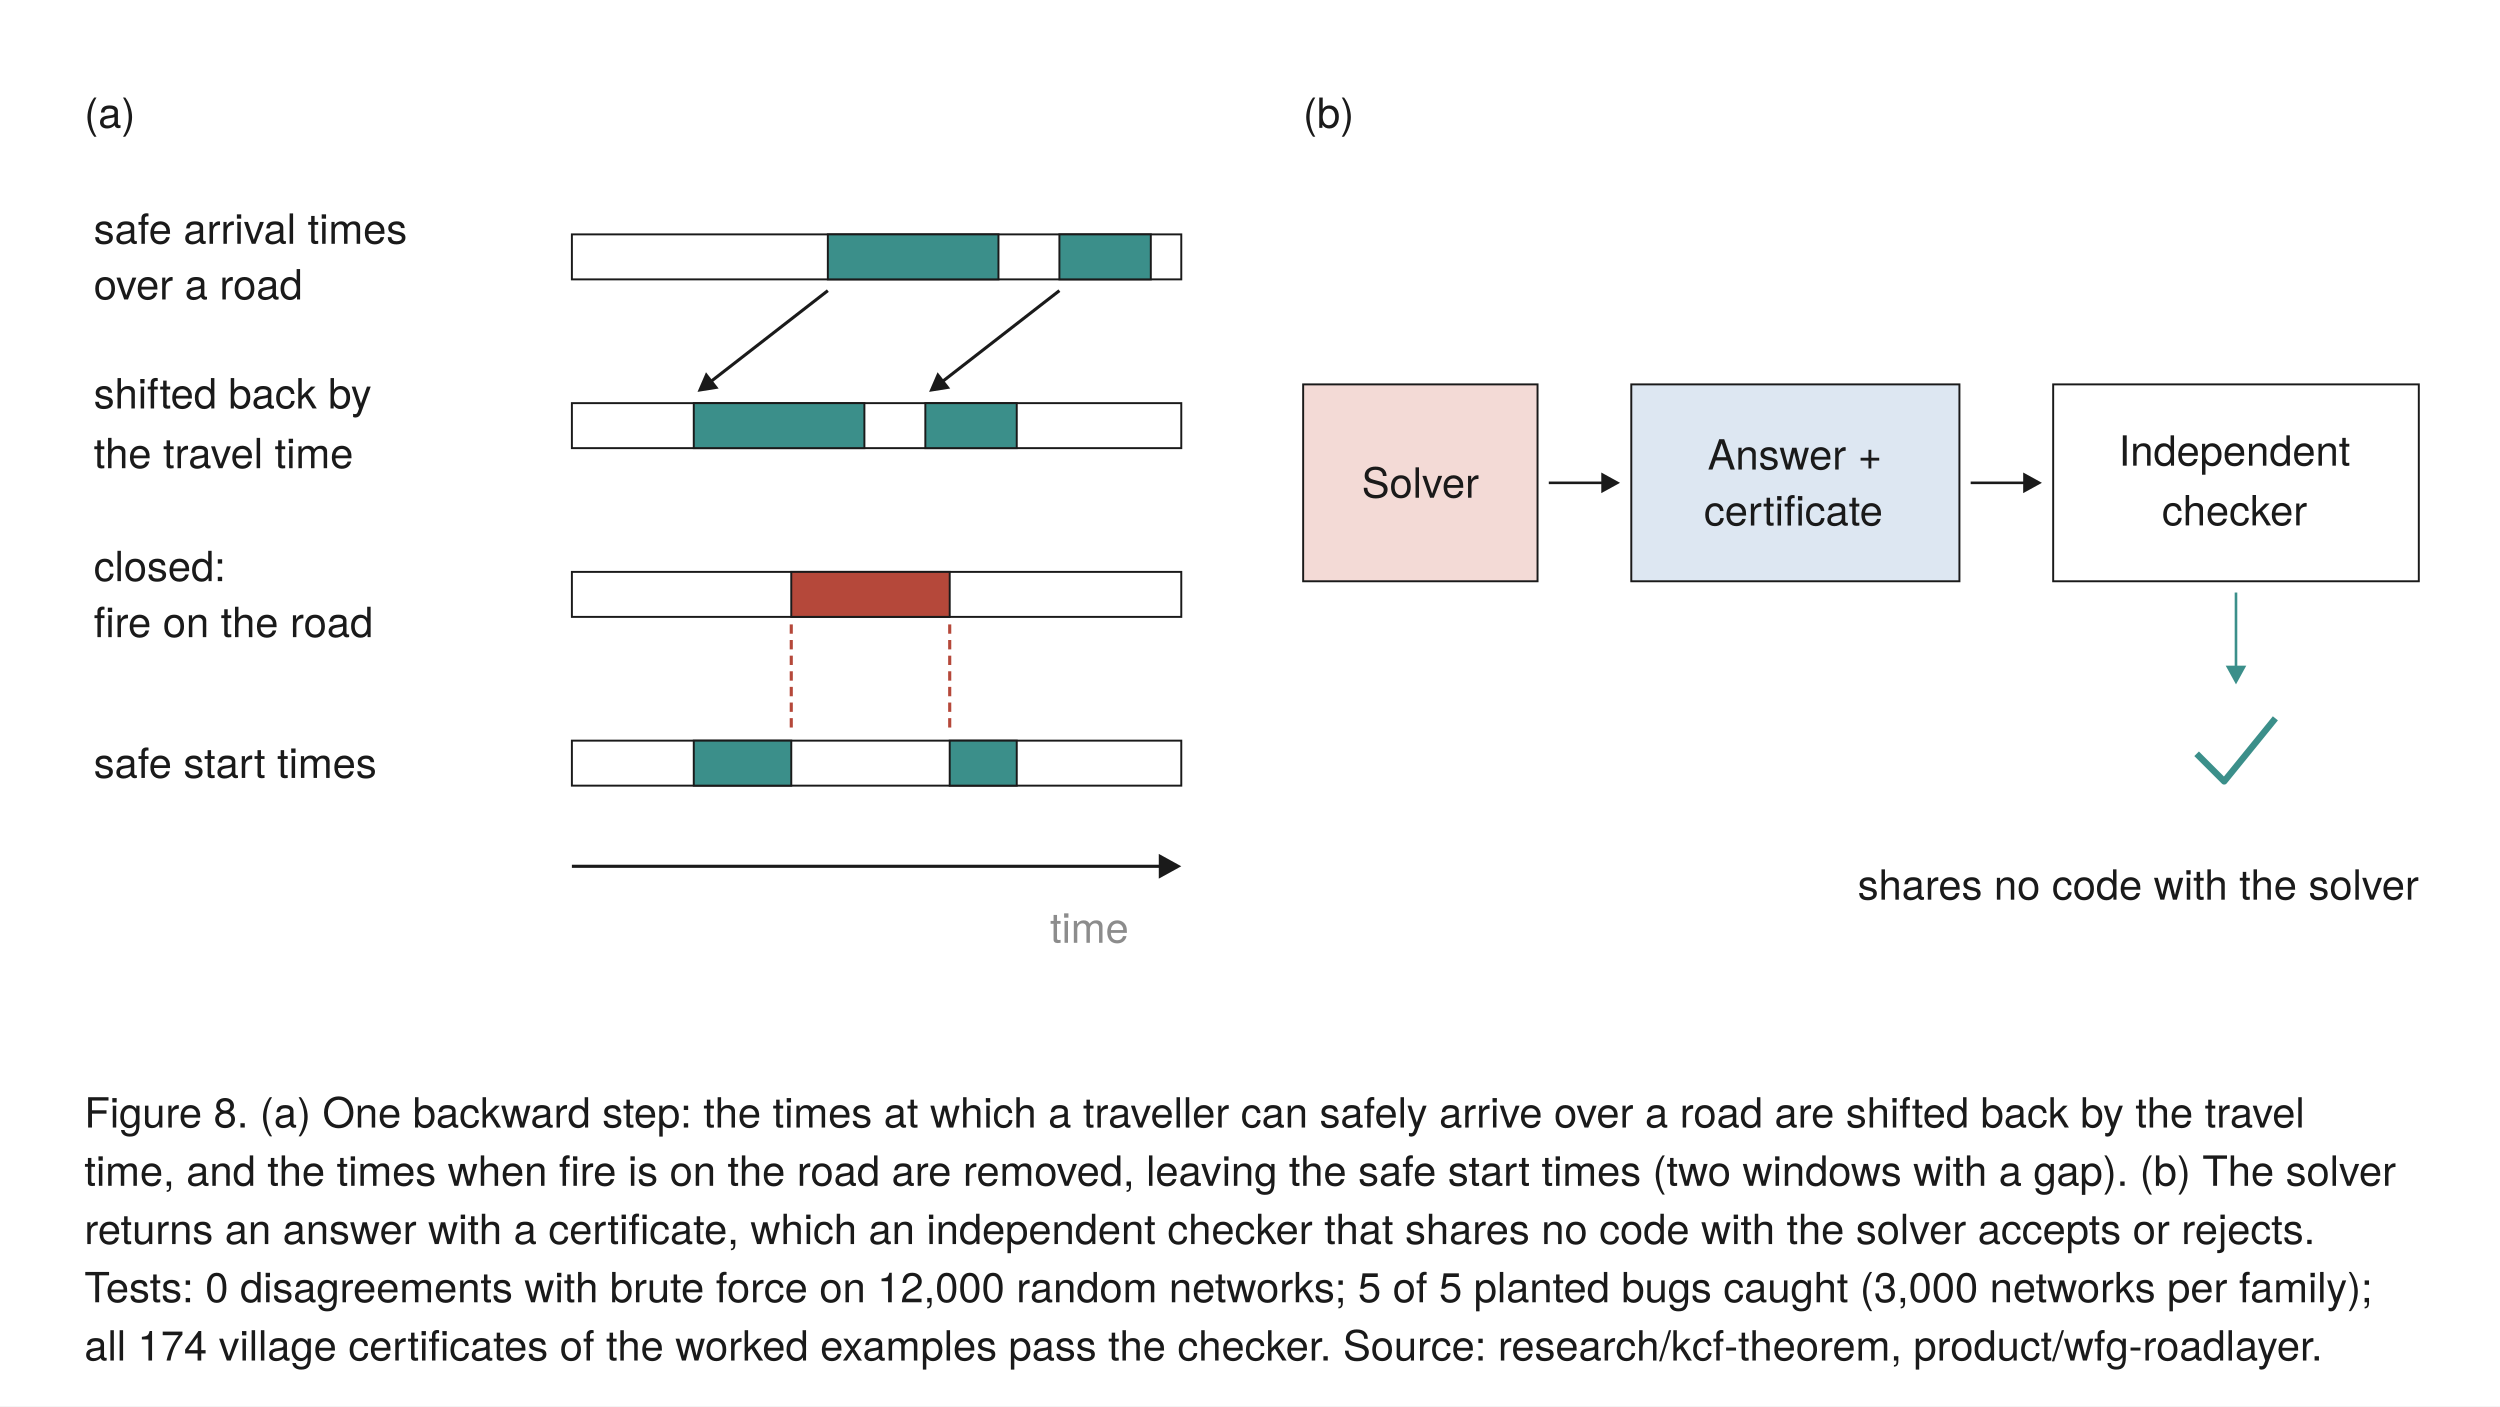
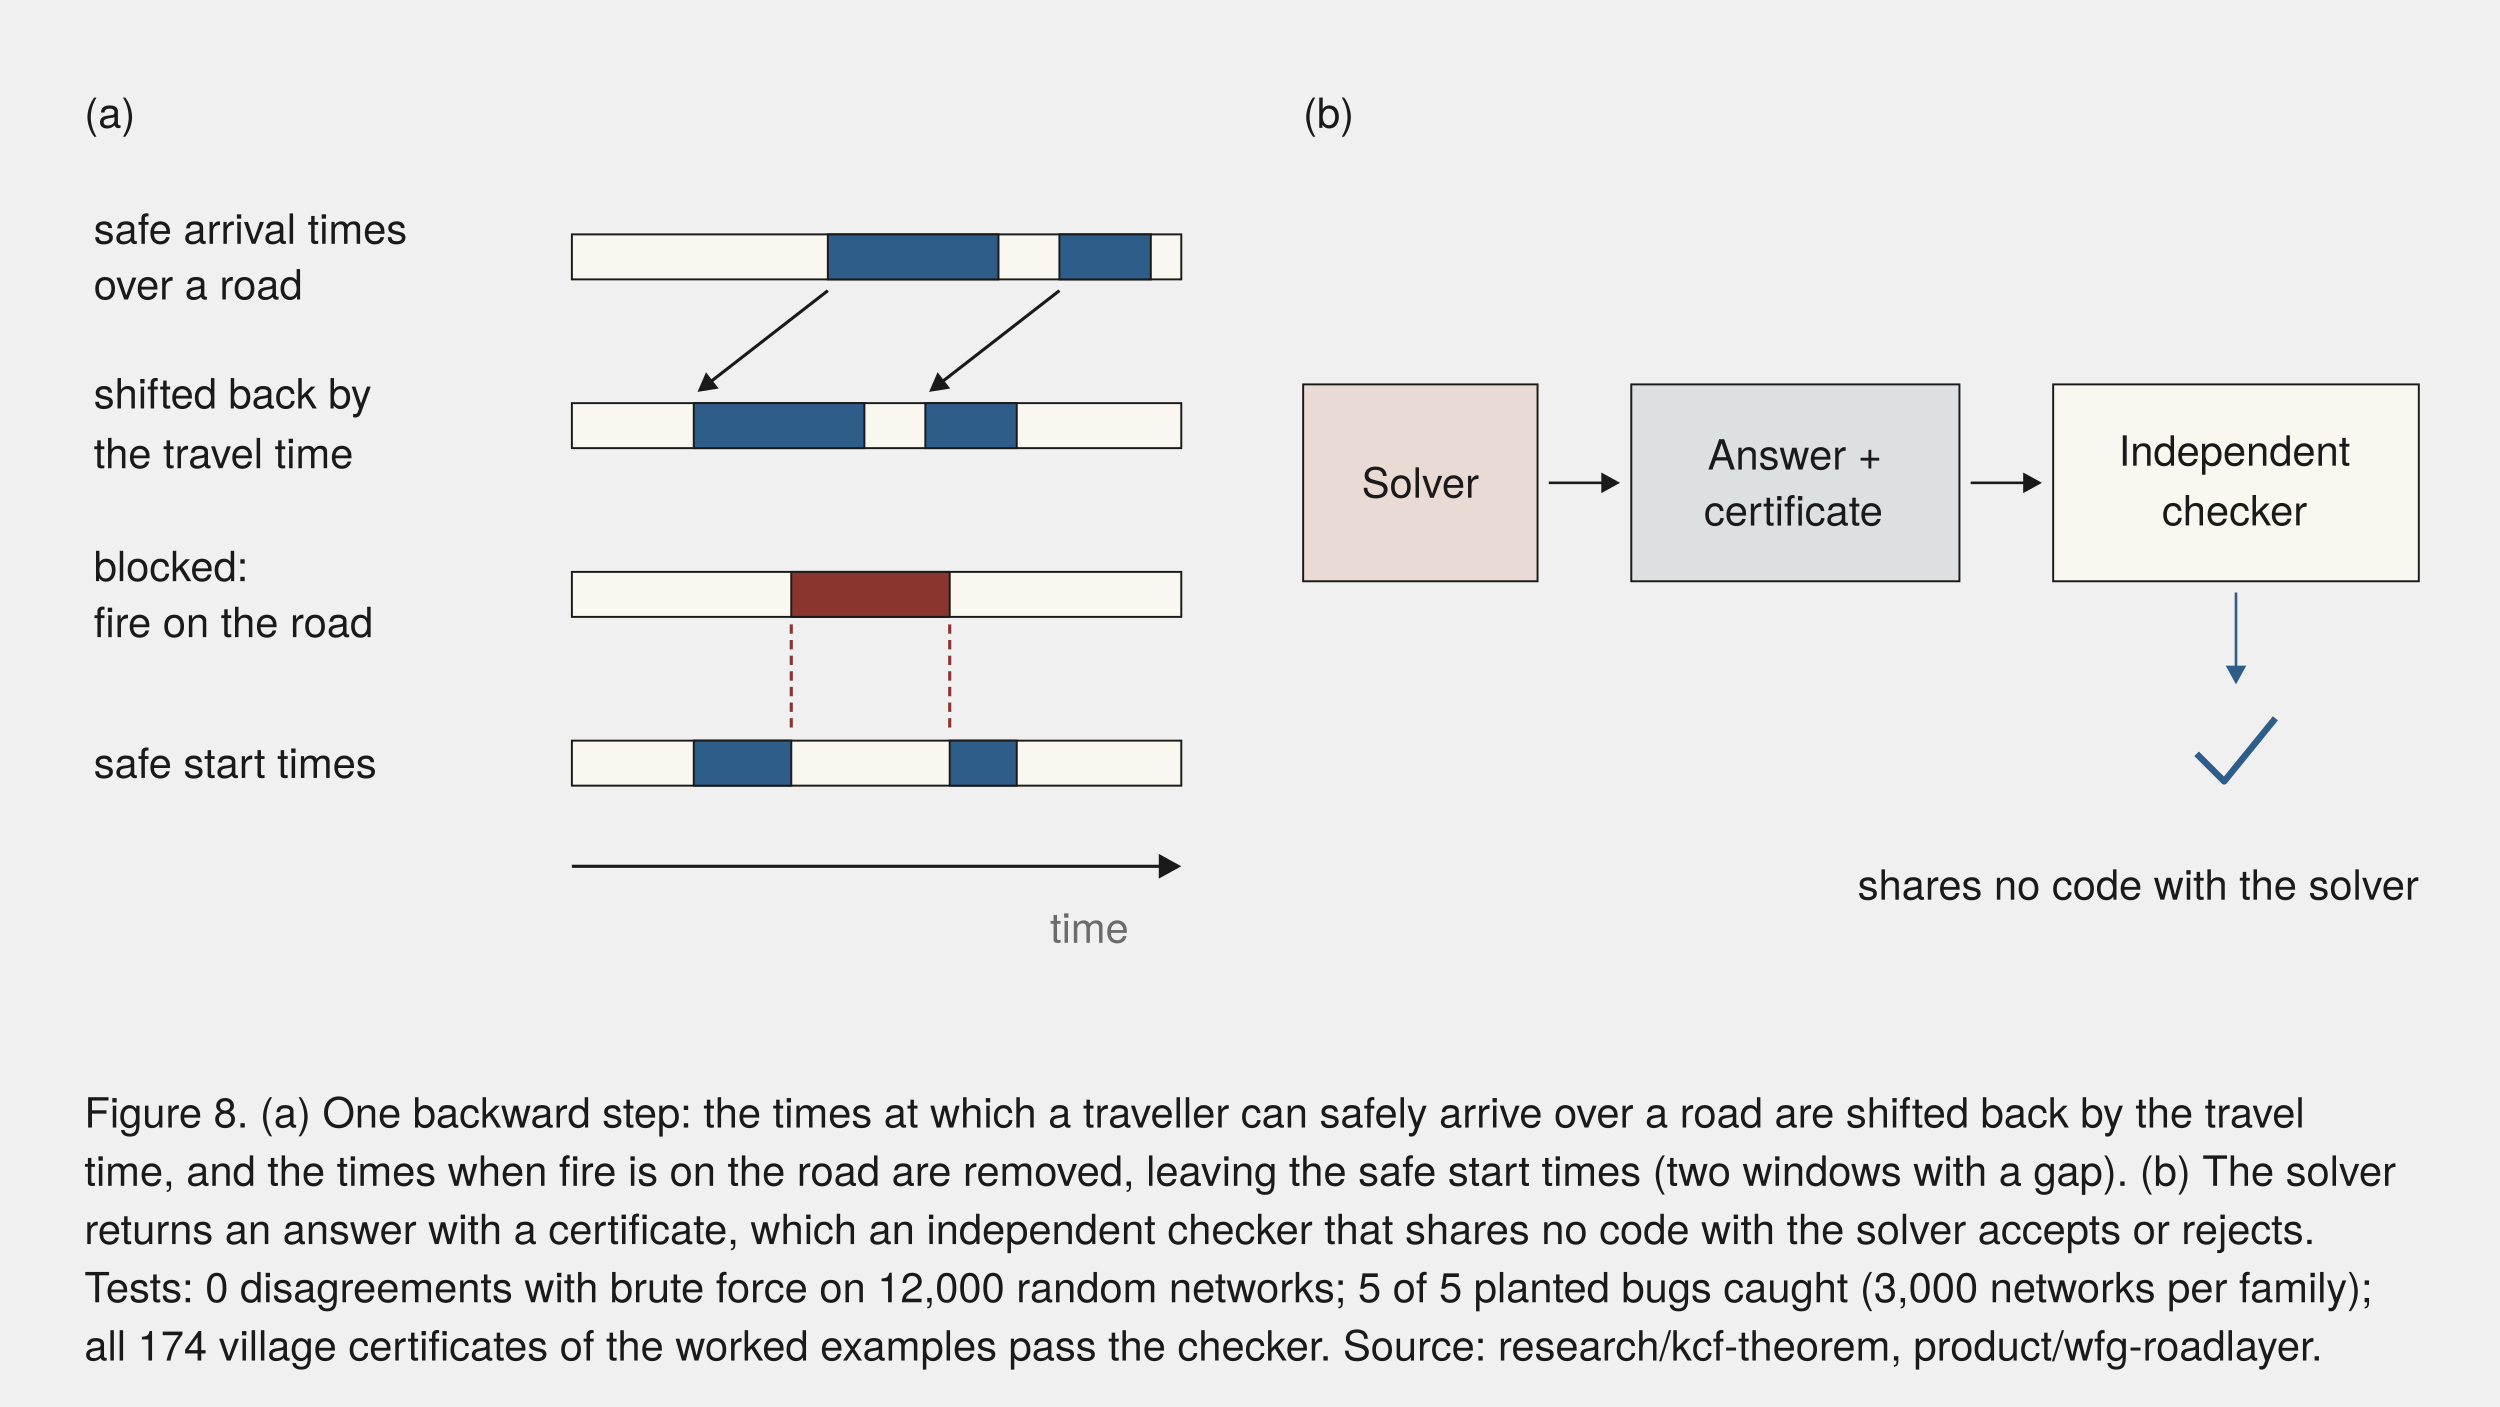
<svg xmlns="http://www.w3.org/2000/svg" width="959.976pt" height="540pt" viewBox="0 0 959.976 540" version="1.1">
  <defs>
    <style type="text/css">*{stroke-linejoin: round; stroke-linecap: butt}</style>
  </defs>
  <g id="figure_1">
    <g id="patch_1">
-       <path d="M 0 540  L 959.976 540  L 959.976 0  L 0 0  z " style="fill: #ffffff" />
+       <path d="M 0 540  L 959.976 540  L 959.976 0  L 0 0  L 0 540  z " style="fill: none" />
    </g>
    <g id="axes_1">
      <g id="row 1: safe arrival times over a road track">
-         <path d="M 219.6 90  L 453.6 90  L 453.6 107.28  L 219.6 107.28  z " clip-path="url(#pe7da1d1ac4)" style="fill: #ffffff; stroke: #1a1a1a; stroke-width: 0.75; stroke-linejoin: miter" />
+         <path d="M 219.6 90  L 453.6 90  L 453.6 107.28  L 219.6 107.28  z " clip-path="url(#p8dd3865236)" style="fill: #faf7f0; stroke: #1a1a1a; stroke-width: 0.75; stroke-linejoin: miter" />
      </g>
      <g id="row 1: safe arrival times over a road interval 1">
-         <path d="M 317.88 90  L 383.4 90  L 383.4 107.28  L 317.88 107.28  z " clip-path="url(#pe7da1d1ac4)" style="fill: #3b8f8a; stroke: #1a1a1a; stroke-width: 0.75; stroke-linejoin: miter" />
+         <path d="M 317.88 90  L 383.4 90  L 383.4 107.28  L 317.88 107.28  z " clip-path="url(#p8dd3865236)" style="fill: #2f5d8a; stroke: #1a1a1a; stroke-width: 0.75; stroke-linejoin: miter" />
      </g>
      <g id="row 1: safe arrival times over a road interval 2">
-         <path d="M 406.8 90  L 441.9 90  L 441.9 107.28  L 406.8 107.28  z " clip-path="url(#pe7da1d1ac4)" style="fill: #3b8f8a; stroke: #1a1a1a; stroke-width: 0.75; stroke-linejoin: miter" />
+         <path d="M 406.8 90  L 441.9 90  L 441.9 107.28  L 406.8 107.28  z " clip-path="url(#p8dd3865236)" style="fill: #2f5d8a; stroke: #1a1a1a; stroke-width: 0.75; stroke-linejoin: miter" />
      </g>
      <g id="row 2: shifted back by the travel time track">
-         <path d="M 219.6 154.8  L 453.6 154.8  L 453.6 172.08  L 219.6 172.08  z " clip-path="url(#pe7da1d1ac4)" style="fill: #ffffff; stroke: #1a1a1a; stroke-width: 0.75; stroke-linejoin: miter" />
+         <path d="M 219.6 154.8  L 453.6 154.8  L 453.6 172.08  L 219.6 172.08  z " clip-path="url(#p8dd3865236)" style="fill: #faf7f0; stroke: #1a1a1a; stroke-width: 0.75; stroke-linejoin: miter" />
      </g>
      <g id="row 2: shifted back by the travel time interval 1">
-         <path d="M 266.4 154.8  L 331.92 154.8  L 331.92 172.08  L 266.4 172.08  z " clip-path="url(#pe7da1d1ac4)" style="fill: #3b8f8a; stroke: #1a1a1a; stroke-width: 0.75; stroke-linejoin: miter" />
+         <path d="M 266.4 154.8  L 331.92 154.8  L 331.92 172.08  L 266.4 172.08  z " clip-path="url(#p8dd3865236)" style="fill: #2f5d8a; stroke: #1a1a1a; stroke-width: 0.75; stroke-linejoin: miter" />
      </g>
      <g id="row 2: shifted back by the travel time interval 2">
-         <path d="M 355.32 154.8  L 390.42 154.8  L 390.42 172.08  L 355.32 172.08  z " clip-path="url(#pe7da1d1ac4)" style="fill: #3b8f8a; stroke: #1a1a1a; stroke-width: 0.75; stroke-linejoin: miter" />
+         <path d="M 355.32 154.8  L 390.42 154.8  L 390.42 172.08  L 355.32 172.08  z " clip-path="url(#p8dd3865236)" style="fill: #2f5d8a; stroke: #1a1a1a; stroke-width: 0.75; stroke-linejoin: miter" />
      </g>
-       <g id="row 3: closed: fire on the road track">
-         <path d="M 219.6 219.6  L 453.6 219.6  L 453.6 236.88  L 219.6 236.88  z " clip-path="url(#pe7da1d1ac4)" style="fill: #ffffff; stroke: #1a1a1a; stroke-width: 0.75; stroke-linejoin: miter" />
+       <g id="row 3: blocked: fire on the road track">
+         <path d="M 219.6 219.6  L 453.6 219.6  L 453.6 236.88  L 219.6 236.88  z " clip-path="url(#p8dd3865236)" style="fill: #faf7f0; stroke: #1a1a1a; stroke-width: 0.75; stroke-linejoin: miter" />
      </g>
-       <g id="row 3: closed: fire on the road interval 1">
-         <path d="M 303.84 219.6  L 364.68 219.6  L 364.68 236.88  L 303.84 236.88  z " clip-path="url(#pe7da1d1ac4)" style="fill: #b5483a; stroke: #1a1a1a; stroke-width: 0.75; stroke-linejoin: miter" />
+       <g id="row 3: blocked: fire on the road interval 1">
+         <path d="M 303.84 219.6  L 364.68 219.6  L 364.68 236.88  L 303.84 236.88  z " clip-path="url(#p8dd3865236)" style="fill: #8a362f; stroke: #1a1a1a; stroke-width: 0.75; stroke-linejoin: miter" />
      </g>
      <g id="row 4: safe start times track">
-         <path d="M 219.6 284.4  L 453.6 284.4  L 453.6 301.68  L 219.6 301.68  z " clip-path="url(#pe7da1d1ac4)" style="fill: #ffffff; stroke: #1a1a1a; stroke-width: 0.75; stroke-linejoin: miter" />
+         <path d="M 219.6 284.4  L 453.6 284.4  L 453.6 301.68  L 219.6 301.68  z " clip-path="url(#p8dd3865236)" style="fill: #faf7f0; stroke: #1a1a1a; stroke-width: 0.75; stroke-linejoin: miter" />
      </g>
      <g id="row 4: safe start times interval 1">
-         <path d="M 266.4 284.4  L 303.84 284.4  L 303.84 301.68  L 266.4 301.68  z " clip-path="url(#pe7da1d1ac4)" style="fill: #3b8f8a; stroke: #1a1a1a; stroke-width: 0.75; stroke-linejoin: miter" />
+         <path d="M 266.4 284.4  L 303.84 284.4  L 303.84 301.68  L 266.4 301.68  z " clip-path="url(#p8dd3865236)" style="fill: #2f5d8a; stroke: #1a1a1a; stroke-width: 0.75; stroke-linejoin: miter" />
      </g>
      <g id="row 4: safe start times interval 2">
-         <path d="M 364.68 284.4  L 390.42 284.4  L 390.42 301.68  L 364.68 301.68  z " clip-path="url(#pe7da1d1ac4)" style="fill: #3b8f8a; stroke: #1a1a1a; stroke-width: 0.75; stroke-linejoin: miter" />
+         <path d="M 364.68 284.4  L 390.42 284.4  L 390.42 301.68  L 364.68 301.68  z " clip-path="url(#p8dd3865236)" style="fill: #2f5d8a; stroke: #1a1a1a; stroke-width: 0.75; stroke-linejoin: miter" />
      </g>
      <g id="shift arrow 0.42">
-         <path d="M 317.88 111.6  L 272.957 146.504  " clip-path="url(#pe7da1d1ac4)" style="fill: none; stroke: #1a1a1a; stroke-width: 1.2" />
+         <path d="M 317.88 111.6  L 272.957 146.504  " clip-path="url(#p8dd3865236)" style="fill: none; stroke: #1a1a1a; stroke-width: 1.2" />
      </g>
      <g id="shift arrow 0.42">
-         <path d="M 267.84 150.48  L 271.096 142.935  L 275.955 149.19  z " clip-path="url(#pe7da1d1ac4)" style="fill: #1a1a1a" />
+         <path d="M 267.84 150.48  L 271.096 142.935  L 275.955 149.19  z " clip-path="url(#p8dd3865236)" style="fill: #1a1a1a" />
      </g>
      <g id="shift arrow 0.8">
-         <path d="M 406.8 111.6  L 361.877 146.504  " clip-path="url(#pe7da1d1ac4)" style="fill: none; stroke: #1a1a1a; stroke-width: 1.2" />
+         <path d="M 406.8 111.6  L 361.877 146.504  " clip-path="url(#p8dd3865236)" style="fill: none; stroke: #1a1a1a; stroke-width: 1.2" />
      </g>
      <g id="shift arrow 0.8">
-         <path d="M 356.76 150.48  L 360.016 142.935  L 364.875 149.19  z " clip-path="url(#pe7da1d1ac4)" style="fill: #1a1a1a" />
+         <path d="M 356.76 150.48  L 360.016 142.935  L 364.875 149.19  z " clip-path="url(#p8dd3865236)" style="fill: #1a1a1a" />
      </g>
      <g id="closure edge 0.36">
-         <path d="M 303.84 239.76  L 303.84 281.52  " clip-path="url(#pe7da1d1ac4)" style="fill: none; stroke-dasharray: 3.6,2.4; stroke-dashoffset: 0; stroke: #b5483a; stroke-width: 1.2" />
+         <path d="M 303.84 239.76  L 303.84 281.52  " clip-path="url(#p8dd3865236)" style="fill: none; stroke-dasharray: 3.6,2.4; stroke-dashoffset: 0; stroke: #8a362f; stroke-width: 1.2" />
      </g>
      <g id="closure edge 0.62">
-         <path d="M 364.68 239.76  L 364.68 281.52  " clip-path="url(#pe7da1d1ac4)" style="fill: none; stroke-dasharray: 3.6,2.4; stroke-dashoffset: 0; stroke: #b5483a; stroke-width: 1.2" />
+         <path d="M 364.68 239.76  L 364.68 281.52  " clip-path="url(#p8dd3865236)" style="fill: none; stroke-dasharray: 3.6,2.4; stroke-dashoffset: 0; stroke: #8a362f; stroke-width: 1.2" />
      </g>
      <g id="time axis">
-         <path d="M 219.6 332.64  L 445.824 332.64  " clip-path="url(#pe7da1d1ac4)" style="fill: none; stroke: #1a1a1a; stroke-width: 1.2" />
+         <path d="M 219.6 332.64  L 445.824 332.64  " clip-path="url(#p8dd3865236)" style="fill: none; stroke: #1a1a1a; stroke-width: 1.2" />
      </g>
      <g id="time axis">
-         <path d="M 453.6 332.64  L 444.96 337.392  L 444.96 327.888  z " clip-path="url(#pe7da1d1ac4)" style="fill: #1a1a1a" />
+         <path d="M 453.6 332.64  L 444.96 337.392  L 444.96 327.888  z " clip-path="url(#p8dd3865236)" style="fill: #1a1a1a" />
      </g>
      <g id="box:Solver box">
-         <path d="M 500.4 147.6  L 590.4 147.6  L 590.4 223.2  L 500.4 223.2  z " clip-path="url(#pe7da1d1ac4)" style="fill: #f3dad6; stroke: #1a1a1a; stroke-width: 0.75; stroke-linejoin: miter" />
+         <path d="M 500.4 147.6  L 590.4 147.6  L 590.4 223.2  L 500.4 223.2  z " clip-path="url(#p8dd3865236)" style="fill: #e9dad3; stroke: #1a1a1a; stroke-width: 0.75; stroke-linejoin: miter" />
      </g>
      <g id="box:Answer + certificate box">
-         <path d="M 626.4 147.6  L 752.4 147.6  L 752.4 223.2  L 626.4 223.2  z " clip-path="url(#pe7da1d1ac4)" style="fill: #dde7f2; stroke: #1a1a1a; stroke-width: 0.75; stroke-linejoin: miter" />
+         <path d="M 626.4 147.6  L 752.4 147.6  L 752.4 223.2  L 626.4 223.2  z " clip-path="url(#p8dd3865236)" style="fill: #dce0e1; stroke: #1a1a1a; stroke-width: 0.75; stroke-linejoin: miter" />
      </g>
      <g id="box:Independent checker box">
-         <path d="M 788.4 147.6  L 928.8 147.6  L 928.8 223.2  L 788.4 223.2  z " clip-path="url(#pe7da1d1ac4)" style="fill: #ffffff; stroke: #1a1a1a; stroke-width: 0.75; stroke-linejoin: miter" />
+         <path d="M 788.4 147.6  L 928.8 147.6  L 928.8 223.2  L 788.4 223.2  z " clip-path="url(#p8dd3865236)" style="fill: #faf7f0; stroke: #1a1a1a; stroke-width: 0.75; stroke-linejoin: miter" />
      </g>
      <g id="solver to answer">
-         <path d="M 594.72 185.4  L 615.6 185.4  " clip-path="url(#pe7da1d1ac4)" style="fill: none; stroke: #1a1a1a" />
+         <path d="M 594.72 185.4  L 615.6 185.4  " clip-path="url(#p8dd3865236)" style="fill: none; stroke: #1a1a1a" />
      </g>
      <g id="solver to answer">
-         <path d="M 622.08 185.4  L 614.88 189.36  L 614.88 181.44  z " clip-path="url(#pe7da1d1ac4)" style="fill: #1a1a1a" />
+         <path d="M 622.08 185.4  L 614.88 189.36  L 614.88 181.44  z " clip-path="url(#p8dd3865236)" style="fill: #1a1a1a" />
      </g>
      <g id="certificate to checker">
-         <path d="M 756.72 185.4  L 777.6 185.4  " clip-path="url(#pe7da1d1ac4)" style="fill: none; stroke: #1a1a1a" />
+         <path d="M 756.72 185.4  L 777.6 185.4  " clip-path="url(#p8dd3865236)" style="fill: none; stroke: #1a1a1a" />
      </g>
      <g id="certificate to checker">
-         <path d="M 784.08 185.4  L 776.88 189.36  L 776.88 181.44  z " clip-path="url(#pe7da1d1ac4)" style="fill: #1a1a1a" />
+         <path d="M 784.08 185.4  L 776.88 189.36  L 776.88 181.44  z " clip-path="url(#p8dd3865236)" style="fill: #1a1a1a" />
      </g>
      <g id="checker output arrow">
-         <path d="M 858.6 227.52  L 858.6 256.32  " clip-path="url(#pe7da1d1ac4)" style="fill: none; stroke: #3b8f8a" />
+         <path d="M 858.6 227.52  L 858.6 256.32  " clip-path="url(#p8dd3865236)" style="fill: none; stroke: #2f5d8a" />
      </g>
      <g id="checker output arrow">
-         <path d="M 858.6 262.8  L 854.64 255.6  L 862.56 255.6  z " clip-path="url(#pe7da1d1ac4)" style="fill: #3b8f8a" />
+         <path d="M 858.6 262.8  L 854.64 255.6  L 862.56 255.6  z " clip-path="url(#p8dd3865236)" style="fill: #2f5d8a" />
      </g>
      <g id="tick mark">
-         <path d="M 843.48 289.44  L 854.064 300.024  L 873.72 275.832  " clip-path="url(#pe7da1d1ac4)" style="fill: none; stroke: #3b8f8a; stroke-width: 2.5" />
+         <path d="M 843.48 289.44  L 854.064 300.024  L 873.72 275.832  " clip-path="url(#p8dd3865236)" style="fill: none; stroke: #2f5d8a; stroke-width: 2.5" />
      </g>
      <g id="row 1: safe arrival times over a road label">
        <text style="font-size: 16px; font-family: 'Helvetica Neue', 'NanumGothic'; fill: #1a1a1a" transform="translate(36 93.61075)">safe arrival times</text>
        <text style="font-size: 16px; font-family: 'Helvetica Neue', 'NanumGothic'; fill: #1a1a1a" transform="translate(36 114.983)">over a road</text>
      </g>
      <g id="row 2: shifted back by the travel time label">
        <text style="font-size: 16px; font-family: 'Helvetica Neue', 'NanumGothic'; fill: #1a1a1a" transform="translate(36 156.842)">shifted back by</text>
        <text style="font-size: 16px; font-family: 'Helvetica Neue', 'NanumGothic'; fill: #1a1a1a" transform="translate(36 179.783)">the travel time</text>
      </g>
-       <g id="row 3: closed: fire on the road label">
-         <text style="font-size: 16px; font-family: 'Helvetica Neue', 'NanumGothic'; fill: #1a1a1a" transform="translate(36 223.147)">closed:</text>
+       <g id="row 3: blocked: fire on the road label">
+         <text style="font-size: 16px; font-family: 'Helvetica Neue', 'NanumGothic'; fill: #1a1a1a" transform="translate(36 223.147)">blocked:</text>
        <text style="font-size: 16px; font-family: 'Helvetica Neue', 'NanumGothic'; fill: #1a1a1a" transform="translate(36 244.6467)">fire on the road</text>
      </g>
      <g id="row 4: safe start times label">
        <text style="font-size: 16px; font-family: 'Helvetica Neue', 'NanumGothic'; text-anchor: start; fill: #1a1a1a" x="36" y="298.729" transform="rotate(-0 36 298.7287)">safe start times</text>
      </g>
      <g id="time axis label">
-         <text style="font-size: 16px; font-family: 'Helvetica Neue', 'NanumGothic'; text-anchor: start; fill: #8c8c8c" x="403.2" y="362.025" transform="rotate(-0 403.2 362.025)">time</text>
+         <text style="font-size: 16px; font-family: 'Helvetica Neue', 'NanumGothic'; text-anchor: start; fill: #6b6b6b" x="403.2" y="362.025" transform="rotate(-0 403.2 362.025)">time</text>
      </g>
      <g id="Solver label">
        <text style="font-size: 16px; font-family: 'Helvetica Neue', 'NanumGothic'; text-anchor: middle; fill: #1a1a1a" x="545.4" y="191.12" transform="rotate(-0 545.4 191.12)">Solver</text>
      </g>
      <g id="Answer + certificate label">
        <text style="font-size: 16px; font-family: 'Helvetica Neue', 'NanumGothic'; fill: #1a1a1a" transform="translate(655.7213 180.307)">Answer +</text>
        <text style="font-size: 16px; font-family: 'Helvetica Neue', 'NanumGothic'; fill: #1a1a1a" transform="translate(654.295 201.8067)">certificate</text>
      </g>
      <g id="Independent checker label">
        <text style="font-size: 16px; font-family: 'Helvetica Neue', 'NanumGothic'; fill: #1a1a1a" transform="translate(813.545 178.8183)">Independent</text>
        <text style="font-size: 16px; font-family: 'Helvetica Neue', 'NanumGothic'; fill: #1a1a1a" transform="translate(830.1513 201.743)">checker</text>
      </g>
      <g id="checker note">
        <text style="font-size: 16px; font-family: 'Helvetica Neue', 'NanumGothic'; text-anchor: end; fill: #1a1a1a" x="928.8" y="345.465" transform="rotate(-0 928.8 345.465)">shares no code with the solver</text>
      </g>
    </g>
    <g id="text_1">
      <text style="font-size: 16px; font-family: 'Helvetica Neue', 'NanumGothic'; text-anchor: start; fill: #1a1a1a" x="32.4" y="49.112" transform="rotate(-0 32.4 49.112)">(a)</text>
    </g>
    <g id="text_2">
      <text style="font-size: 16px; font-family: 'Helvetica Neue', 'NanumGothic'; text-anchor: start; fill: #1a1a1a" x="500.4" y="49.112" transform="rotate(-0 500.4 49.112)">(b)</text>
    </g>
    <g id="caption">
      <text style="font-size: 16px; font-family: 'Helvetica Neue', 'NanumGothic'; fill: #1a1a1a" transform="translate(32.4 432.959)">Figure 8. (a) One backward step: the times at which a traveller can safely arrive over a road are shifted back by the travel</text>
      <text style="font-size: 16px; font-family: 'Helvetica Neue', 'NanumGothic'; fill: #1a1a1a" transform="translate(32.4 455.327)">time, and the times when fire is on the road are removed, leaving the safe start times (two windows with a gap). (b) The solver</text>
      <text style="font-size: 16px; font-family: 'Helvetica Neue', 'NanumGothic'; fill: #1a1a1a" transform="translate(32.4 477.72)">returns an answer with a certificate, which an independent checker that shares no code with the solver accepts or rejects.</text>
      <text style="font-size: 16px; font-family: 'Helvetica Neue', 'NanumGothic'; fill: #1a1a1a" transform="translate(32.4 500.063)">Tests: 0 disagreements with brute force on 12,000 random networks; 5 of 5 planted bugs caught (3,000 networks per family);</text>
      <text style="font-size: 16px; font-family: 'Helvetica Neue', 'NanumGothic'; fill: #1a1a1a" transform="translate(32.4 522.431)">all 174 village certificates of the worked examples pass the checker. Source: research/kcf-theorem, product/wfg-roadlayer.</text>
    </g>
  </g>
  <defs>
-     <clipPath id="pe7da1d1ac4">
+     <clipPath id="p8dd3865236">
      <rect x="0" y="0" width="959.976" height="540" />
    </clipPath>
  </defs>
</svg>
